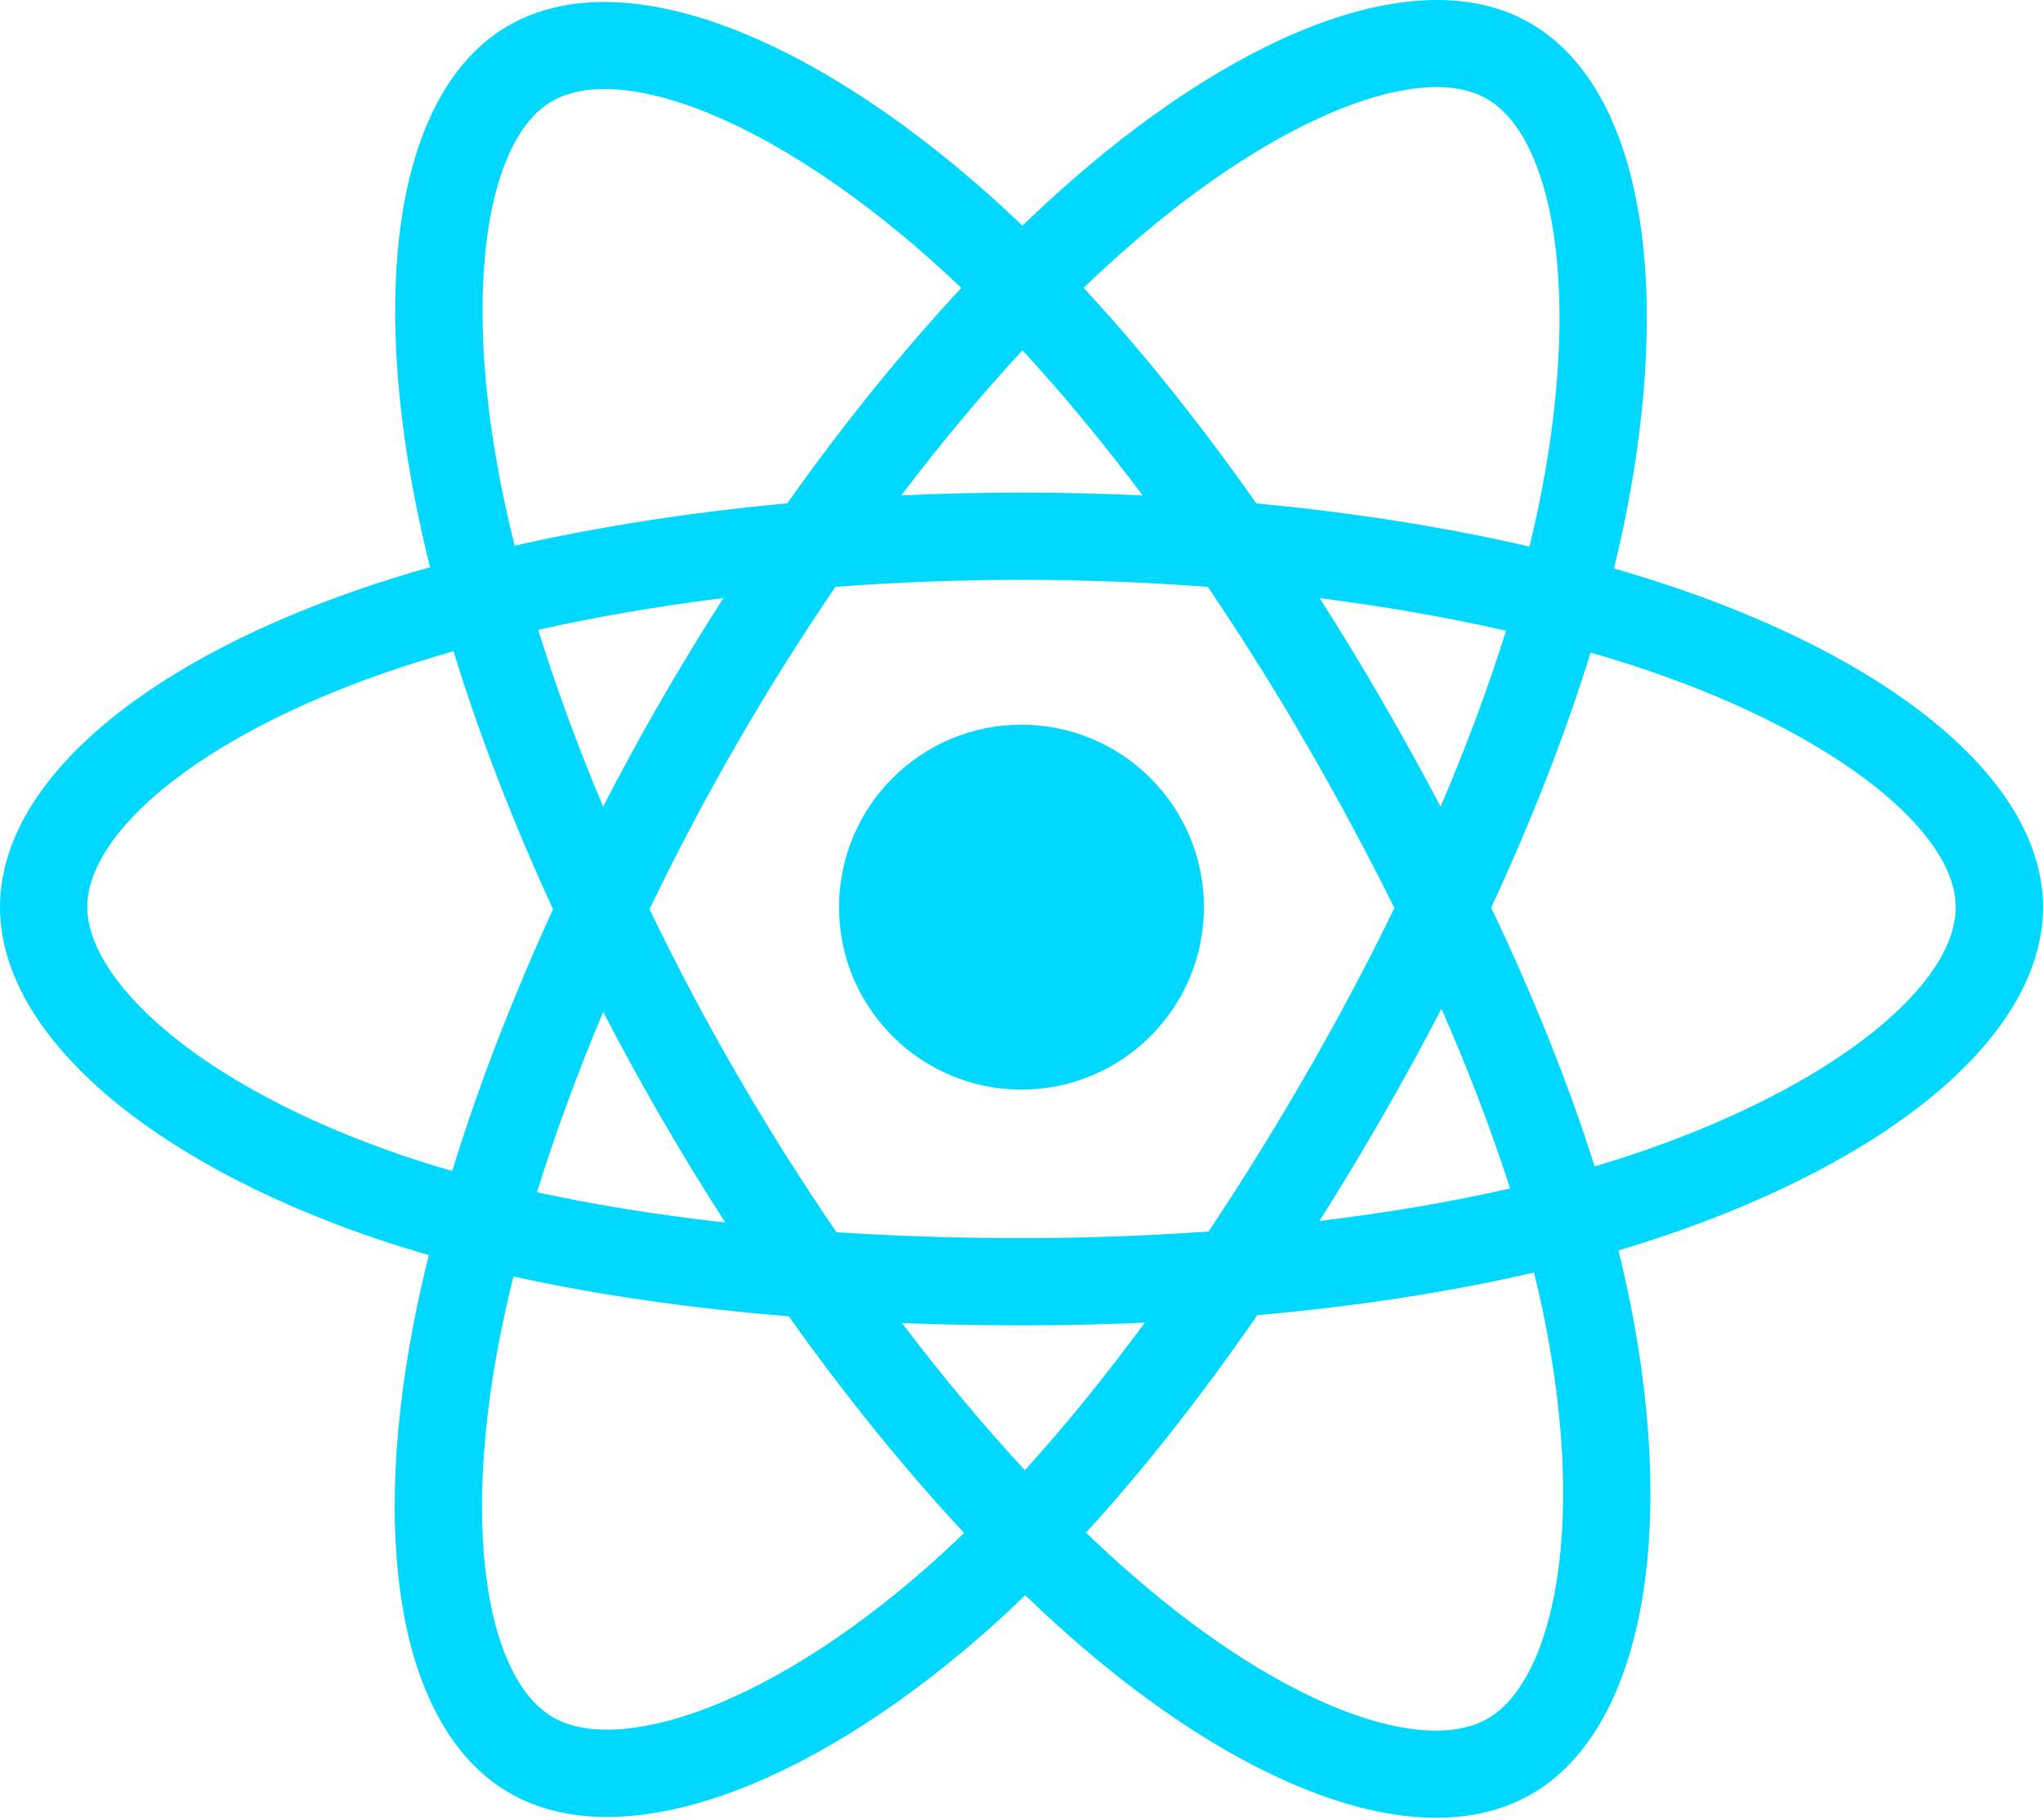
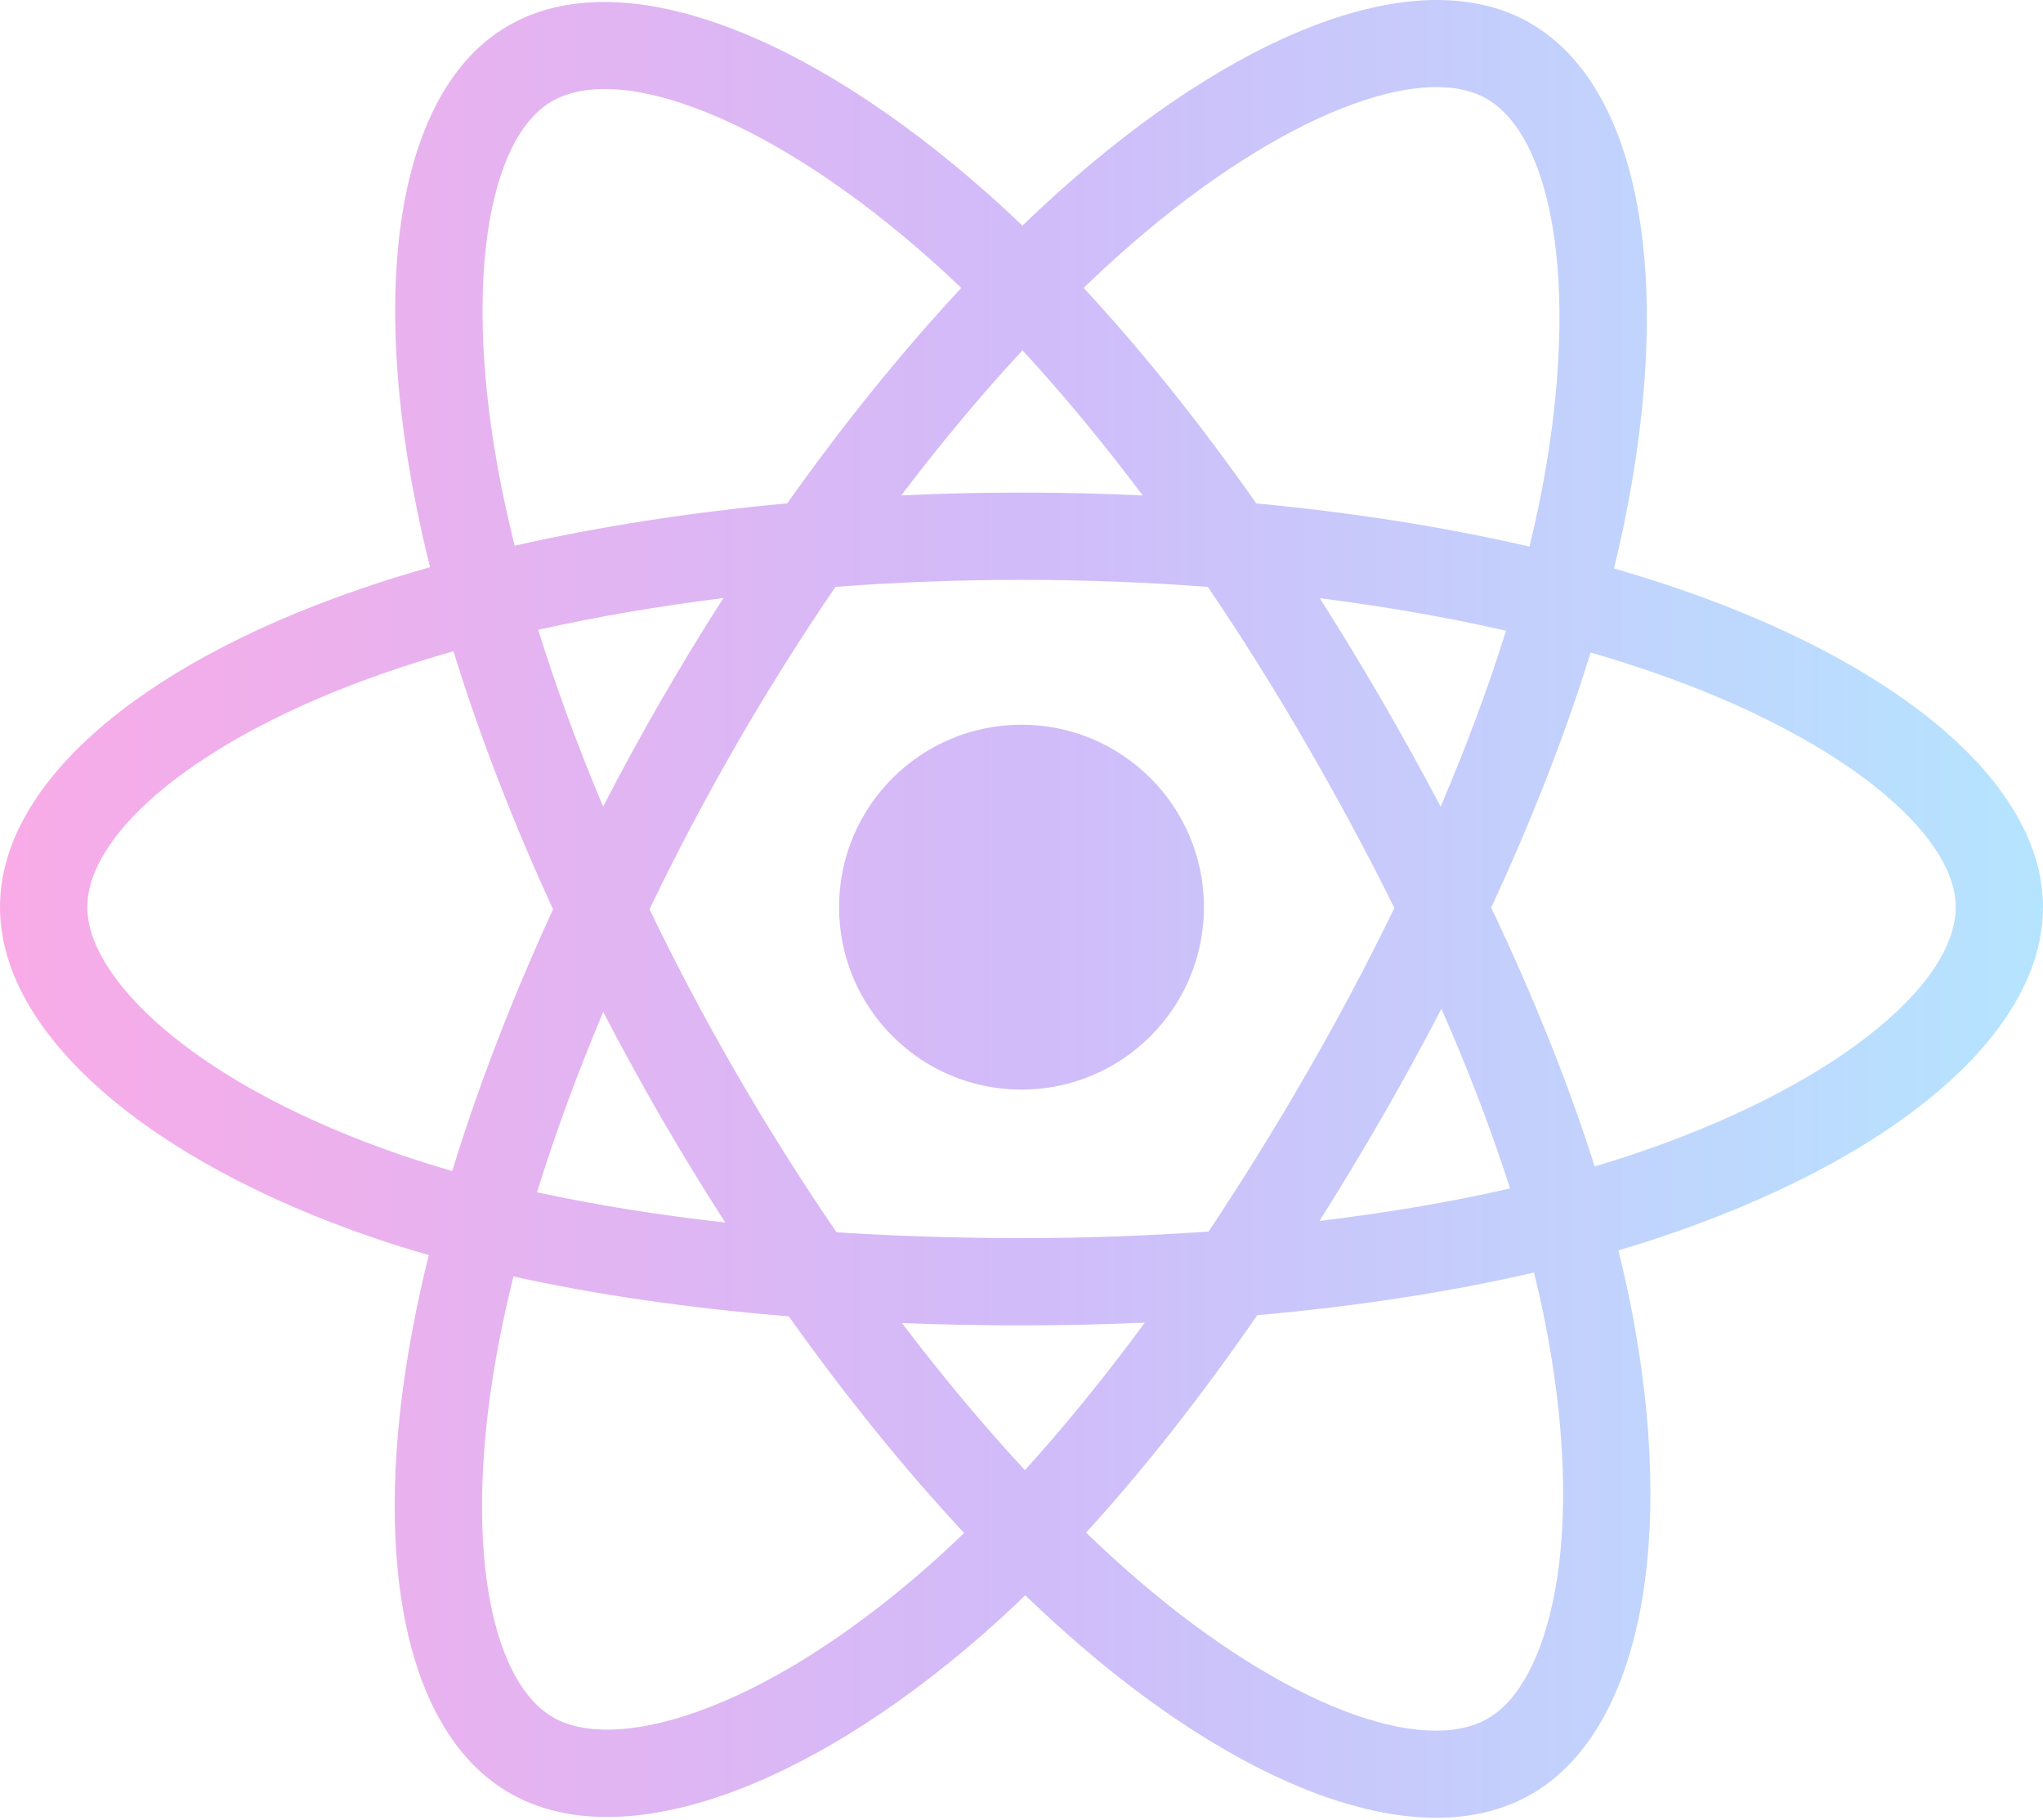
<svg xmlns="http://www.w3.org/2000/svg" aria-hidden="true" role="img" class="iconify iconify--logos" width="35.93" height="32" preserveAspectRatio="xMidYMid meet" viewBox="0 0 256 228">
-   <path fill="#00D8FF" d="M210.483 73.824a171.49 171.49 0 0 0-8.24-2.597c.465-1.9.893-3.777 1.273-5.621c6.238-30.281 2.16-54.676-11.769-62.708c-13.355-7.7-35.196.329-57.254 19.526a171.23 171.23 0 0 0-6.375 5.848a155.866 155.866 0 0 0-4.241-3.917C100.759 3.829 77.587-4.822 63.673 3.233C50.33 10.957 46.379 33.89 51.995 62.588a170.974 170.974 0 0 0 1.892 8.48c-3.28.932-6.445 1.924-9.474 2.98C17.309 83.498 0 98.307 0 113.668c0 15.865 18.582 31.778 46.812 41.427a145.52 145.52 0 0 0 6.921 2.165a167.467 167.467 0 0 0-2.01 9.138c-5.354 28.2-1.173 50.591 12.134 58.266c13.744 7.926 36.812-.22 59.273-19.855a145.567 145.567 0 0 0 5.342-4.923a168.064 168.064 0 0 0 6.92 6.314c21.758 18.722 43.246 26.282 56.54 18.586c13.731-7.949 18.194-32.003 12.4-61.268a145.016 145.016 0 0 0-1.535-6.842c1.62-.48 3.21-.974 4.76-1.488c29.348-9.723 48.443-25.443 48.443-41.52c0-15.417-17.868-30.326-45.517-39.844Zm-6.365 70.984c-1.4.463-2.836.91-4.3 1.345c-3.24-10.257-7.612-21.163-12.963-32.432c5.106-11 9.31-21.767 12.459-31.957c2.619.758 5.16 1.557 7.61 2.4c23.69 8.156 38.14 20.213 38.14 29.504c0 9.896-15.606 22.743-40.946 31.14Zm-10.514 20.834c2.562 12.94 2.927 24.64 1.23 33.787c-1.524 8.219-4.59 13.698-8.382 15.893c-8.067 4.67-25.32-1.4-43.927-17.412a156.726 156.726 0 0 1-6.437-5.87c7.214-7.889 14.423-17.06 21.459-27.246c12.376-1.098 24.068-2.894 34.671-5.345a134.17 134.17 0 0 1 1.386 6.193ZM87.276 214.515c-7.882 2.783-14.16 2.863-17.955.675c-8.075-4.657-11.432-22.636-6.853-46.752a156.923 156.923 0 0 1 1.869-8.499c10.486 2.32 22.093 3.988 34.498 4.994c7.084 9.967 14.501 19.128 21.976 27.15a134.668 134.668 0 0 1-4.877 4.492c-9.933 8.682-19.886 14.842-28.658 17.94ZM50.35 144.747c-12.483-4.267-22.792-9.812-29.858-15.863c-6.35-5.437-9.555-10.836-9.555-15.216c0-9.322 13.897-21.212 37.076-29.293c2.813-.98 5.757-1.905 8.812-2.773c3.204 10.42 7.406 21.315 12.477 32.332c-5.137 11.18-9.399 22.249-12.634 32.792a134.718 134.718 0 0 1-6.318-1.979Zm12.378-84.26c-4.811-24.587-1.616-43.134 6.425-47.789c8.564-4.958 27.502 2.111 47.463 19.835a144.318 144.318 0 0 1 3.841 3.545c-7.438 7.987-14.787 17.08-21.808 26.988c-12.04 1.116-23.565 2.908-34.161 5.309a160.342 160.342 0 0 1-1.76-7.887Zm110.427 27.268a347.8 347.8 0 0 0-7.785-12.803c8.168 1.033 15.994 2.404 23.343 4.08c-2.206 7.072-4.956 14.465-8.193 22.045a381.151 381.151 0 0 0-7.365-13.322Zm-45.032-43.861c5.044 5.465 10.096 11.566 15.065 18.186a322.04 322.04 0 0 0-30.257-.006c4.974-6.559 10.069-12.652 15.192-18.18ZM82.802 87.83a323.167 323.167 0 0 0-7.227 13.238c-3.184-7.553-5.909-14.98-8.134-22.152c7.304-1.634 15.093-2.97 23.209-3.984a321.524 321.524 0 0 0-7.848 12.897Zm8.081 65.352c-8.385-.936-16.291-2.203-23.593-3.793c2.26-7.3 5.045-14.885 8.298-22.6a321.187 321.187 0 0 0 7.257 13.246c2.594 4.48 5.28 8.868 8.038 13.147Zm37.542 31.03c-5.184-5.592-10.354-11.779-15.403-18.433c4.902.192 9.899.29 14.978.29c5.218 0 10.376-.117 15.453-.343c-4.985 6.774-10.018 12.97-15.028 18.486Zm52.198-57.817c3.422 7.8 6.306 15.345 8.596 22.52c-7.422 1.694-15.436 3.058-23.88 4.071a382.417 382.417 0 0 0 7.859-13.026a347.403 347.403 0 0 0 7.425-13.565Zm-16.898 8.101a358.557 358.557 0 0 1-12.281 19.815a329.4 329.4 0 0 1-23.444.823c-7.967 0-15.716-.248-23.178-.732a310.202 310.202 0 0 1-12.513-19.846h.001a307.41 307.41 0 0 1-10.923-20.627a310.278 310.278 0 0 1 10.89-20.637l-.001.001a307.318 307.318 0 0 1 12.413-19.761c7.613-.576 15.42-.876 23.31-.876H128c7.926 0 15.743.303 23.354.883a329.357 329.357 0 0 1 12.335 19.695a358.489 358.489 0 0 1 11.036 20.54a329.472 329.472 0 0 1-11 20.722Zm22.56-122.124c8.572 4.944 11.906 24.881 6.52 51.026c-.344 1.668-.73 3.367-1.15 5.09c-10.622-2.452-22.155-4.275-34.23-5.408c-7.034-10.017-14.323-19.124-21.64-27.008a160.789 160.789 0 0 1 5.888-5.4c18.9-16.447 36.564-22.941 44.612-18.3ZM128 90.808c12.625 0 22.86 10.235 22.86 22.86s-10.235 22.86-22.86 22.86s-22.86-10.235-22.86-22.86s10.235-22.86 22.86-22.86Z" />
+   <linearGradient id="gradient" x1="0%" y1="0%" x2="100%" y2="0%">
+     <stop offset="0%" style="stop-color:#f9abe7;stop-opacity:1" />
+     <stop offset="50%" style="stop-color:#d1bbf9;stop-opacity:1" />
+     <stop offset="100%" style="stop-color:#b5e5ff;stop-opacity:1" />
+   </linearGradient>
+   <path fill="url(#gradient)" d="M210.483 73.824a171.49 171.49 0 0 0-8.24-2.597c.465-1.9.893-3.777 1.273-5.621c6.238-30.281 2.16-54.676-11.769-62.708c-13.355-7.7-35.196.329-57.254 19.526a171.23 171.23 0 0 0-6.375 5.848a155.866 155.866 0 0 0-4.241-3.917C100.759 3.829 77.587-4.822 63.673 3.233C50.33 10.957 46.379 33.89 51.995 62.588a170.974 170.974 0 0 0 1.892 8.48c-3.28.932-6.445 1.924-9.474 2.98C17.309 83.498 0 98.307 0 113.668c0 15.865 18.582 31.778 46.812 41.427a145.52 145.52 0 0 0 6.921 2.165a167.467 167.467 0 0 0-2.01 9.138c-5.354 28.2-1.173 50.591 12.134 58.266c13.744 7.926 36.812-.22 59.273-19.855a145.567 145.567 0 0 0 5.342-4.923a168.064 168.064 0 0 0 6.92 6.314c21.758 18.722 43.246 26.282 56.54 18.586c13.731-7.949 18.194-32.003 12.4-61.268a145.016 145.016 0 0 0-1.535-6.842c1.62-.48 3.21-.974 4.76-1.488c29.348-9.723 48.443-25.443 48.443-41.52c0-15.417-17.868-30.326-45.517-39.844Zm-6.365 70.984c-1.4.463-2.836.91-4.3 1.345c-3.24-10.257-7.612-21.163-12.963-32.432c5.106-11 9.31-21.767 12.459-31.957c2.619.758 5.16 1.557 7.61 2.4c23.69 8.156 38.14 20.213 38.14 29.504c0 9.896-15.606 22.743-40.946 31.14Zm-10.514 20.834c2.562 12.94 2.927 24.64 1.23 33.787c-1.524 8.219-4.59 13.698-8.382 15.893c-8.067 4.67-25.32-1.4-43.927-17.412a156.726 156.726 0 0 1-6.437-5.87c7.214-7.889 14.423-17.06 21.459-27.246c12.376-1.098 24.068-2.894 34.671-5.345a134.17 134.17 0 0 1 1.386 6.193ZM87.276 214.515c-7.882 2.783-14.16 2.863-17.955.675c-8.075-4.657-11.432-22.636-6.853-46.752a156.923 156.923 0 0 1 1.869-8.499c10.486 2.32 22.093 3.988 34.498 4.994c7.084 9.967 14.501 19.128 21.976 27.15a134.668 134.668 0 0 1-4.877 4.492c-9.933 8.682-19.886 14.842-28.658 17.94ZM50.35 144.747c-12.483-4.267-22.792-9.812-29.858-15.863c-6.35-5.437-9.555-10.836-9.555-15.216c0-9.322 13.897-21.212 37.076-29.293c2.813-.98 5.757-1.905 8.812-2.773c3.204 10.42 7.406 21.315 12.477 32.332c-5.137 11.18-9.399 22.249-12.634 32.792a134.718 134.718 0 0 1-6.318-1.979Zm12.378-84.26c-4.811-24.587-1.616-43.134 6.425-47.789c8.564-4.958 27.502 2.111 47.463 19.835a144.318 144.318 0 0 1 3.841 3.545c-7.438 7.987-14.787 17.08-21.808 26.988c-12.04 1.116-23.565 2.908-34.161 5.309a160.342 160.342 0 0 1-1.76-7.887Zm110.427 27.268a347.8 347.8 0 0 0-7.785-12.803c8.168 1.033 15.994 2.404 23.343 4.08c-2.206 7.072-4.956 14.465-8.193 22.045a381.151 381.151 0 0 0-7.365-13.322Zm-45.032-43.861c5.044 5.465 10.096 11.566 15.065 18.186a322.04 322.04 0 0 0-30.257-.006c4.974-6.559 10.069-12.652 15.192-18.18ZM82.802 87.83a323.167 323.167 0 0 0-7.227 13.238c-3.184-7.553-5.909-14.98-8.134-22.152c7.304-1.634 15.093-2.97 23.209-3.984a321.524 321.524 0 0 0-7.848 12.897Zm8.081 65.352c-8.385-.936-16.291-2.203-23.593-3.793c2.26-7.3 5.045-14.885 8.298-22.6a321.187 321.187 0 0 0 7.257 13.246c2.594 4.48 5.28 8.868 8.038 13.147Zm37.542 31.03c-5.184-5.592-10.354-11.779-15.403-18.433c4.902.192 9.899.29 14.978.29c5.218 0 10.376-.117 15.453-.343c-4.985 6.774-10.018 12.97-15.028 18.486Zm52.198-57.817c3.422 7.8 6.306 15.345 8.596 22.52c-7.422 1.694-15.436 3.058-23.88 4.071a382.417 382.417 0 0 0 7.859-13.026a347.403 347.403 0 0 0 7.425-13.565Zm-16.898 8.101a358.557 358.557 0 0 1-12.281 19.815a329.4 329.4 0 0 1-23.444.823c-7.967 0-15.716-.248-23.178-.732a310.202 310.202 0 0 1-12.513-19.846h.001a307.41 307.41 0 0 1-10.923-20.627a310.278 310.278 0 0 1 10.89-20.637l-.001.001a307.318 307.318 0 0 1 12.413-19.761c7.613-.576 15.42-.876 23.31-.876H128c7.926 0 15.743.303 23.354.883a329.357 329.357 0 0 1 12.335 19.695a358.489 358.489 0 0 1 11.036 20.54a329.472 329.472 0 0 1-11 20.722Zm22.56-122.124c8.572 4.944 11.906 24.881 6.52 51.026c-.344 1.668-.73 3.367-1.15 5.09c-10.622-2.452-22.155-4.275-34.23-5.408c-7.034-10.017-14.323-19.124-21.64-27.008a160.789 160.789 0 0 1 5.888-5.4c18.9-16.447 36.564-22.941 44.612-18.3ZM128 90.808c12.625 0 22.86 10.235 22.86 22.86s-10.235 22.86-22.86 22.86s-22.86-10.235-22.86-22.86s10.235-22.86 22.86-22.86Z" />
</svg>
